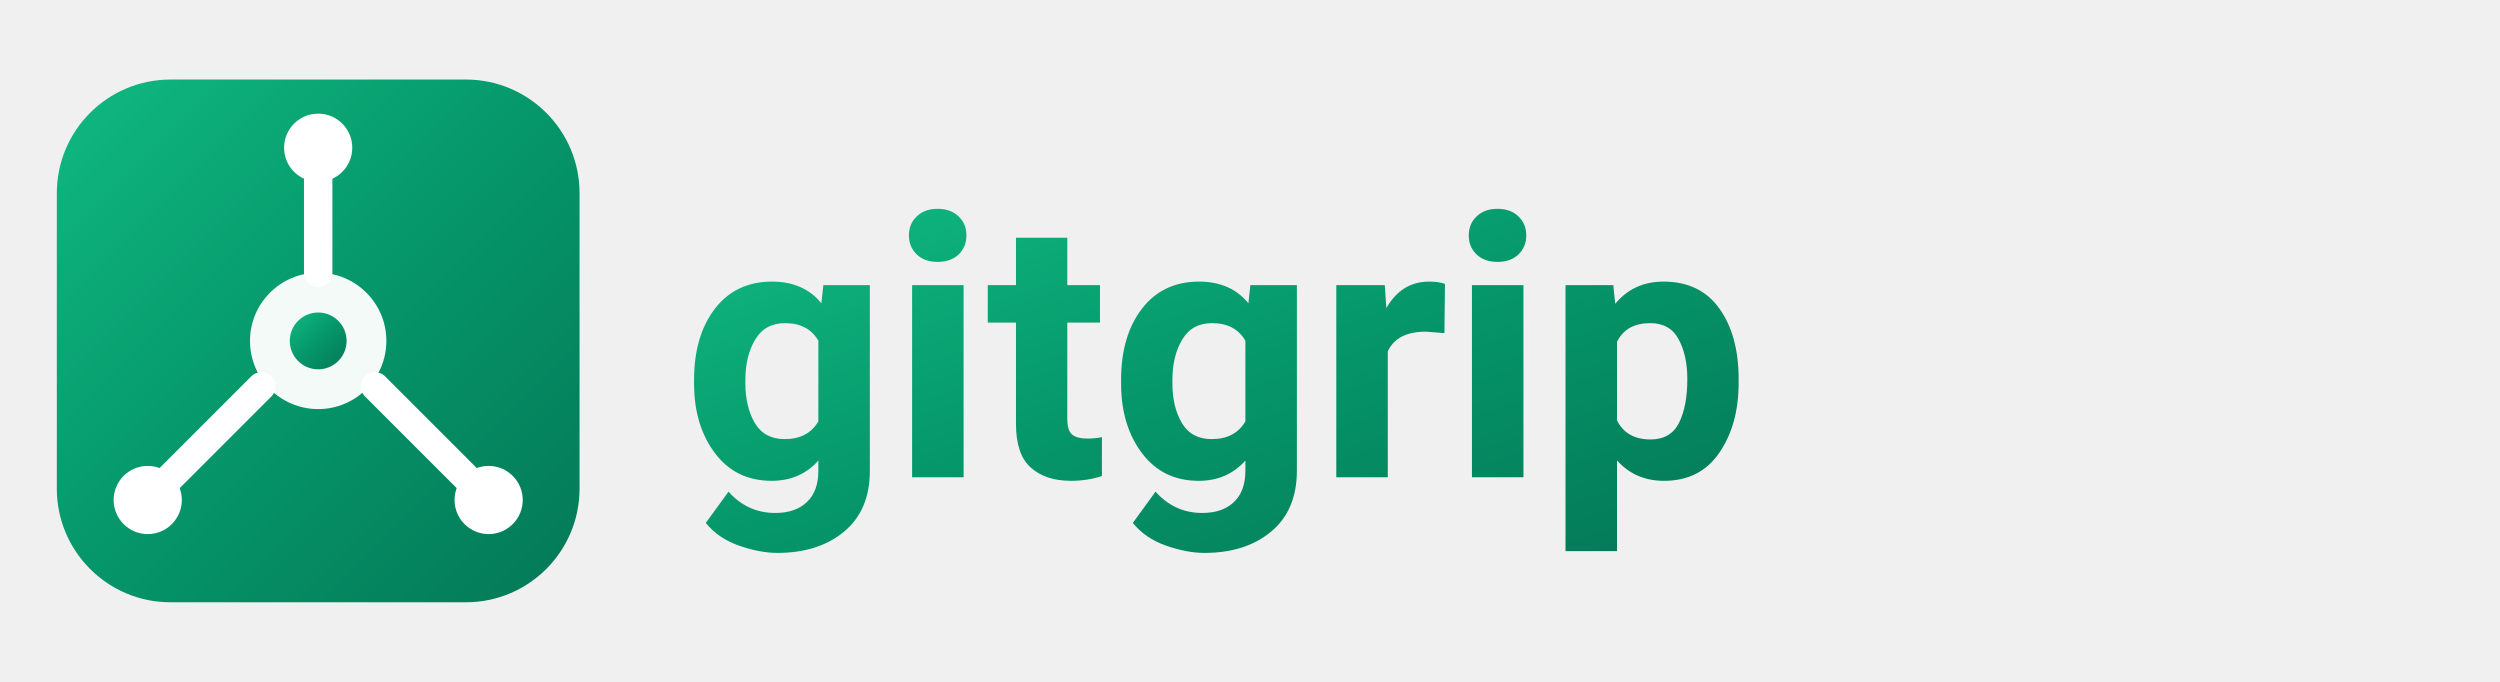
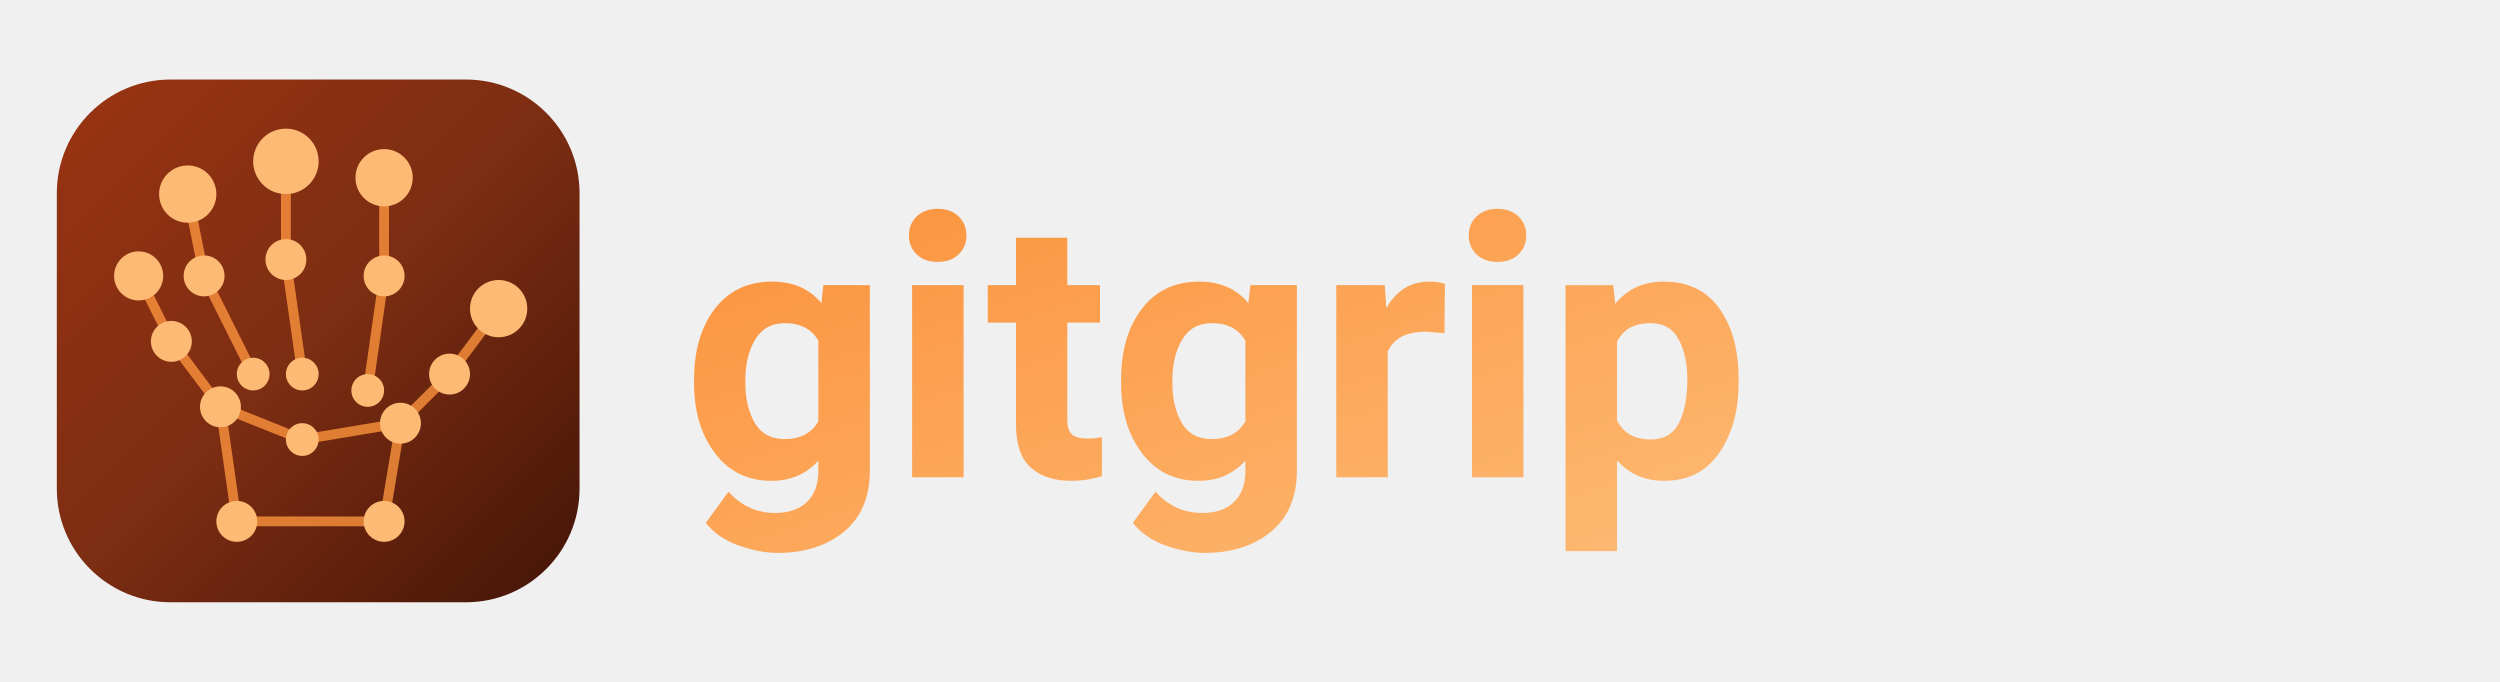
<svg xmlns="http://www.w3.org/2000/svg" viewBox="0 0 220 60" width="220" height="60">
  <defs>
    <linearGradient id="gradient" x1="0%" y1="0%" x2="100%" y2="100%">
-       <stop offset="0%" style="stop-color:#10B981" />
-       <stop offset="50%" style="stop-color:#059669" />
-       <stop offset="100%" style="stop-color:#047857" />
+       <stop offset="0%" style="stop-color:#9A3412" />
+       <stop offset="50%" style="stop-color:#7C2D12" />
+       <stop offset="100%" style="stop-color:#431407" />
+     </linearGradient>
+     <linearGradient id="text-gradient" x1="0%" y1="0%" x2="100%" y2="100%">
+       <stop offset="0%" style="stop-color:#FB923C" />
+       <stop offset="100%" style="stop-color:#FDBA74" />
    </linearGradient>
  </defs>
  <g transform="translate(5, 7)">
    <rect x="0" y="0" width="46" height="46" rx="10" fill="url(#gradient)" />
-     <circle cx="23" cy="23" r="6" fill="white" opacity="0.95" />
-     <path d="M23 17 L23 8" stroke="white" stroke-width="2.5" stroke-linecap="round" />
-     <circle cx="23" cy="6" r="3" fill="white" />
-     <path d="M18 27 L10 35" stroke="white" stroke-width="2.5" stroke-linecap="round" />
-     <circle cx="8" cy="37" r="3" fill="white" />
-     <path d="M28 27 L36 35" stroke="white" stroke-width="2.5" stroke-linecap="round" />
-     <circle cx="38" cy="37" r="3" fill="white" />
-     <circle cx="23" cy="23" r="2.5" fill="url(#gradient)" />
+     <g stroke="#FB923C" stroke-width="1.2" opacity="0.8" fill="none" transform="scale(0.72)">
+       <line x1="10" y1="24" x2="14" y2="32" />
+       <line x1="14" y1="32" x2="20" y2="40" />
+       <line x1="16" y1="14" x2="18" y2="24" />
+       <line x1="18" y1="24" x2="24" y2="36" />
+       <line x1="28" y1="10" x2="28" y2="22" />
+       <line x1="28" y1="22" x2="30" y2="36" />
+       <line x1="40" y1="12" x2="40" y2="24" />
+       <line x1="40" y1="24" x2="38" y2="38" />
+       <line x1="54" y1="28" x2="48" y2="36" />
+       <line x1="48" y1="36" x2="42" y2="42" />
+       <line x1="20" y1="40" x2="30" y2="44" />
+       <line x1="30" y1="44" x2="42" y2="42" />
+       <line x1="20" y1="40" x2="22" y2="54" />
+       <line x1="42" y1="42" x2="40" y2="54" />
+       <line x1="22" y1="54" x2="40" y2="54" />
+     </g>
+     <g fill="#FDBA74" transform="scale(0.72)">
+       <circle cx="10" cy="24" r="3" />
+       <circle cx="14" cy="32" r="2.5" />
+       <circle cx="20" cy="40" r="2.5" />
+       <circle cx="16" cy="14" r="3.5" />
+       <circle cx="18" cy="24" r="2.5" />
+       <circle cx="24" cy="36" r="2" />
+       <circle cx="28" cy="10" r="4" />
+       <circle cx="28" cy="22" r="2.5" />
+       <circle cx="30" cy="36" r="2" />
+       <circle cx="40" cy="12" r="3.5" />
+       <circle cx="40" cy="24" r="2.5" />
+       <circle cx="38" cy="38" r="2" />
+       <circle cx="54" cy="28" r="3.5" />
+       <circle cx="48" cy="36" r="2.5" />
+       <circle cx="42" cy="42" r="2.5" />
+       <circle cx="30" cy="44" r="2" />
+       <circle cx="22" cy="54" r="2.5" />
+       <circle cx="40" cy="54" r="2.5" />
+     </g>
  </g>
-   <text x="60" y="42" font-family="system-ui, -apple-system, 'Segoe UI', Roboto, sans-serif" font-size="32" font-weight="700" fill="url(#gradient)">gitgrip</text>
+   <text x="60" y="42" font-family="system-ui, -apple-system, 'Segoe UI', Roboto, sans-serif" font-size="32" font-weight="700" fill="url(#text-gradient)">gitgrip</text>
</svg>
